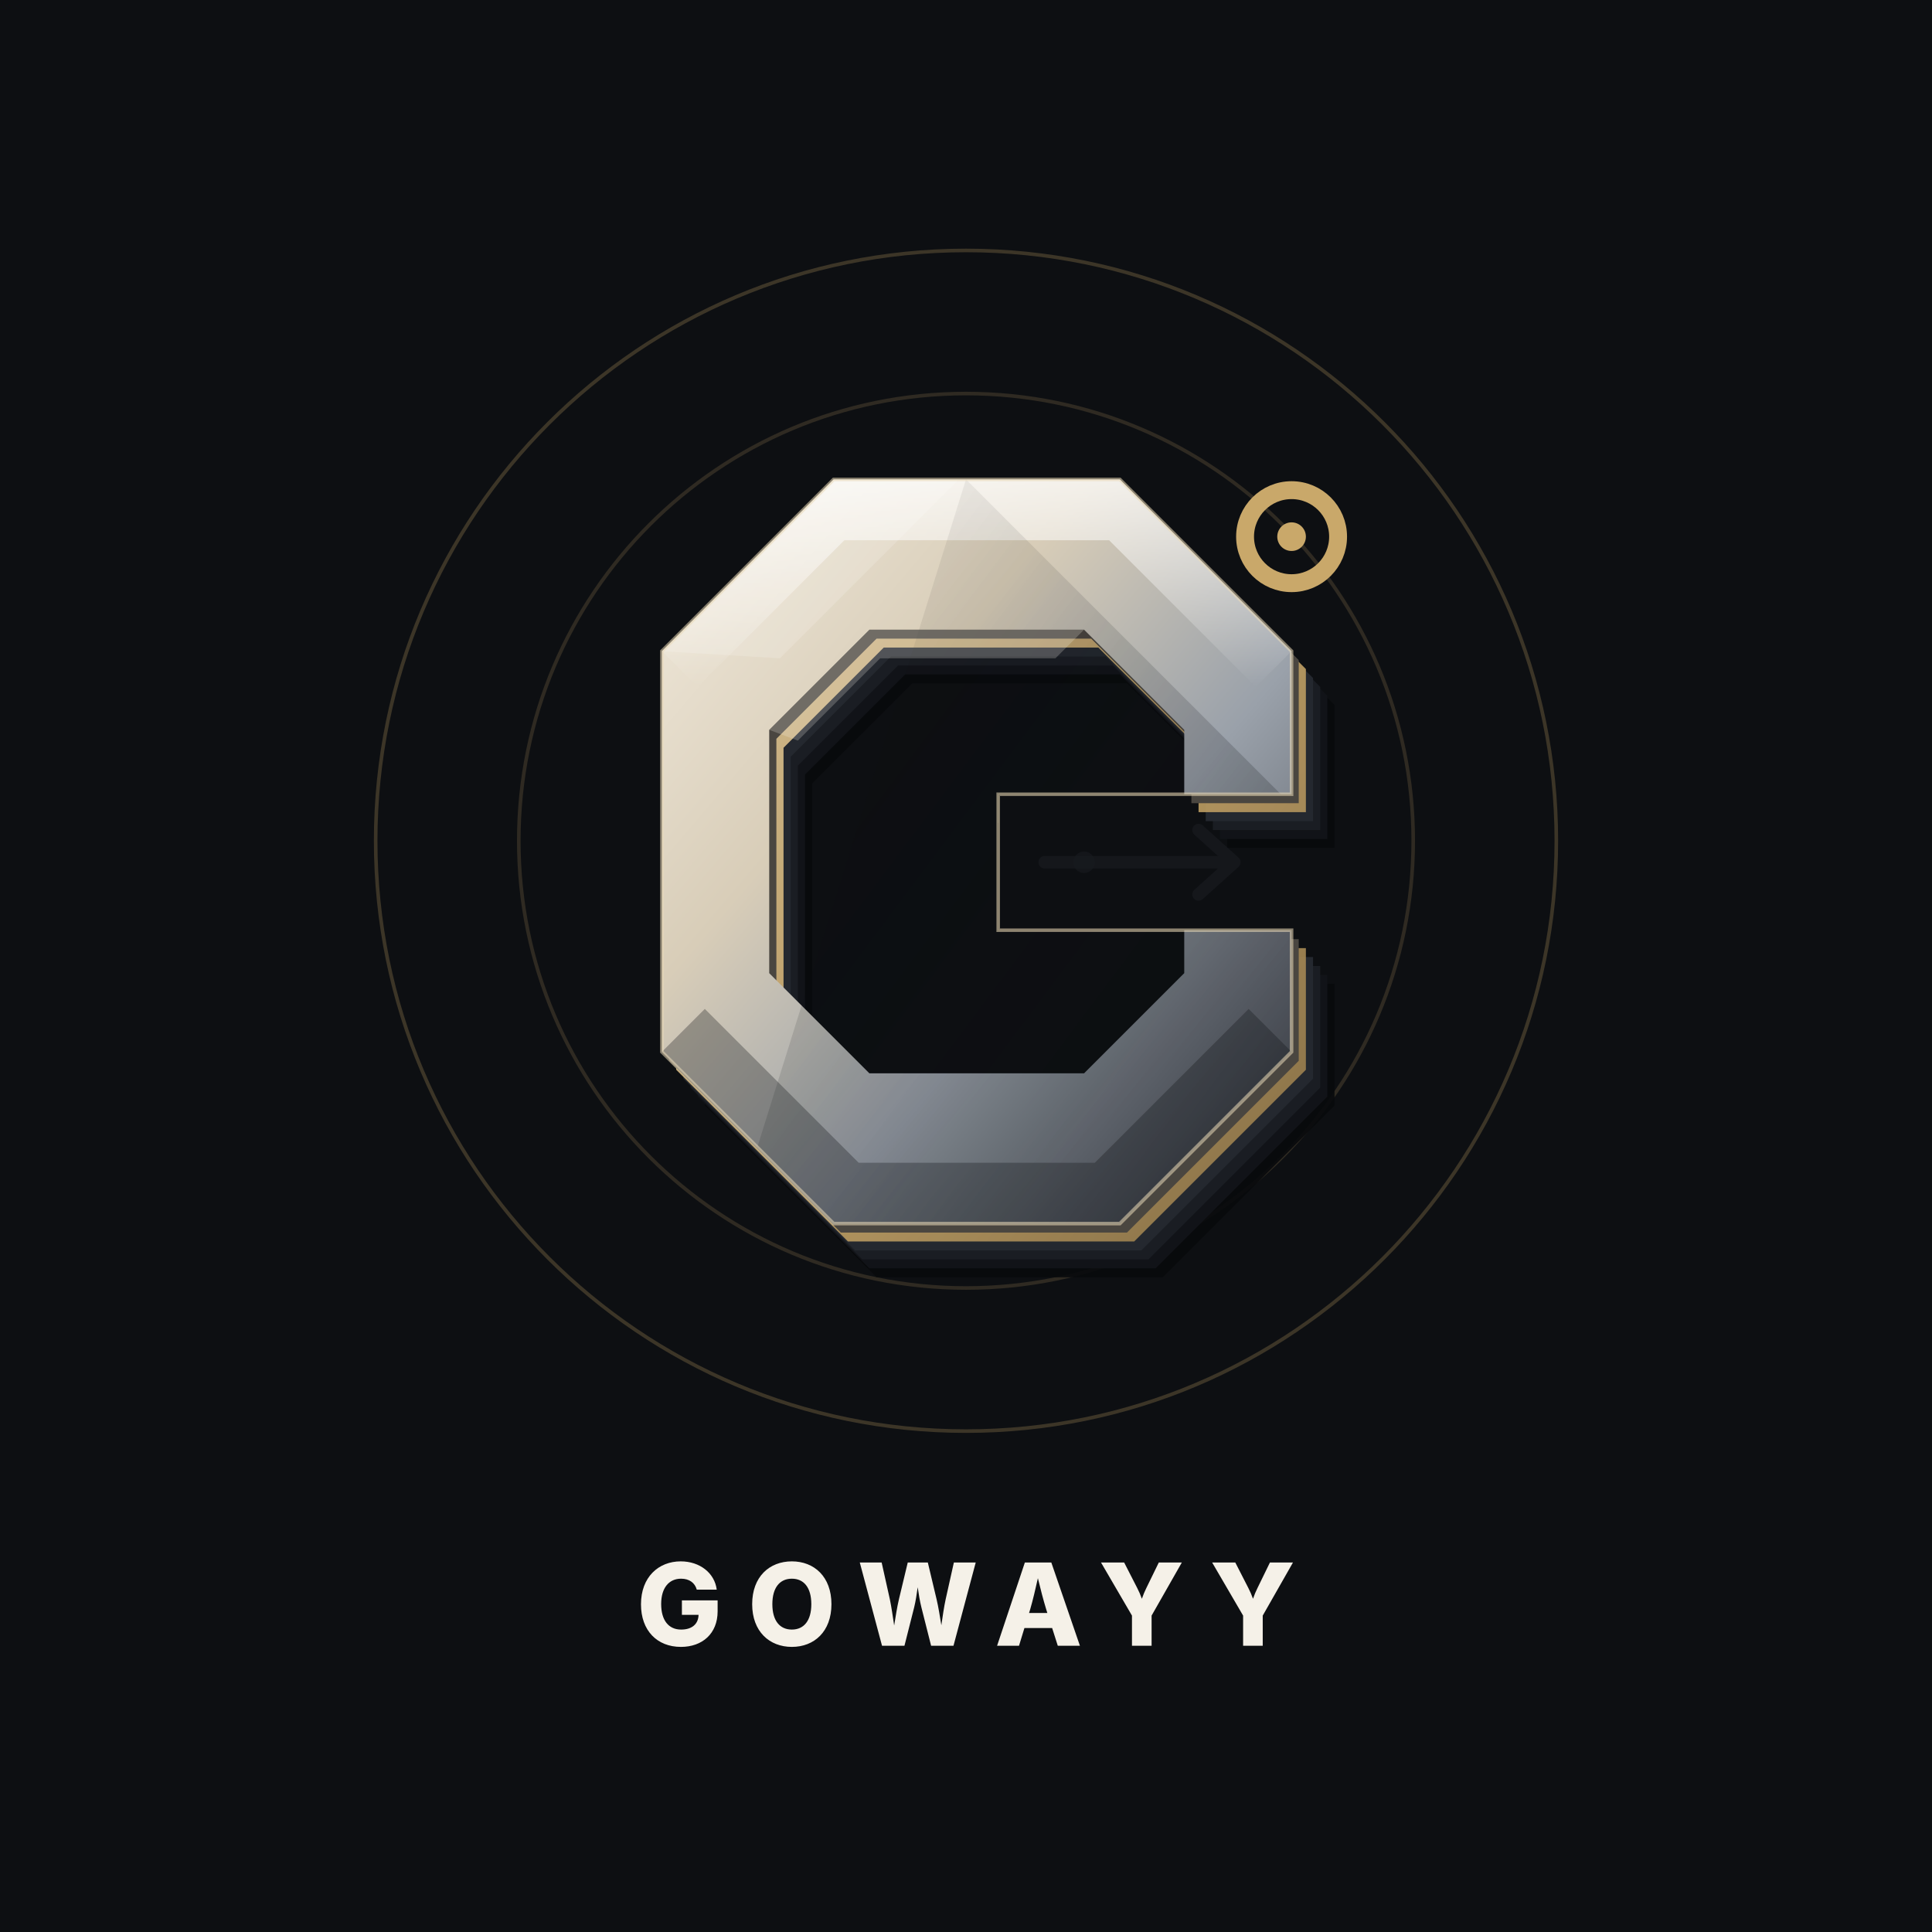
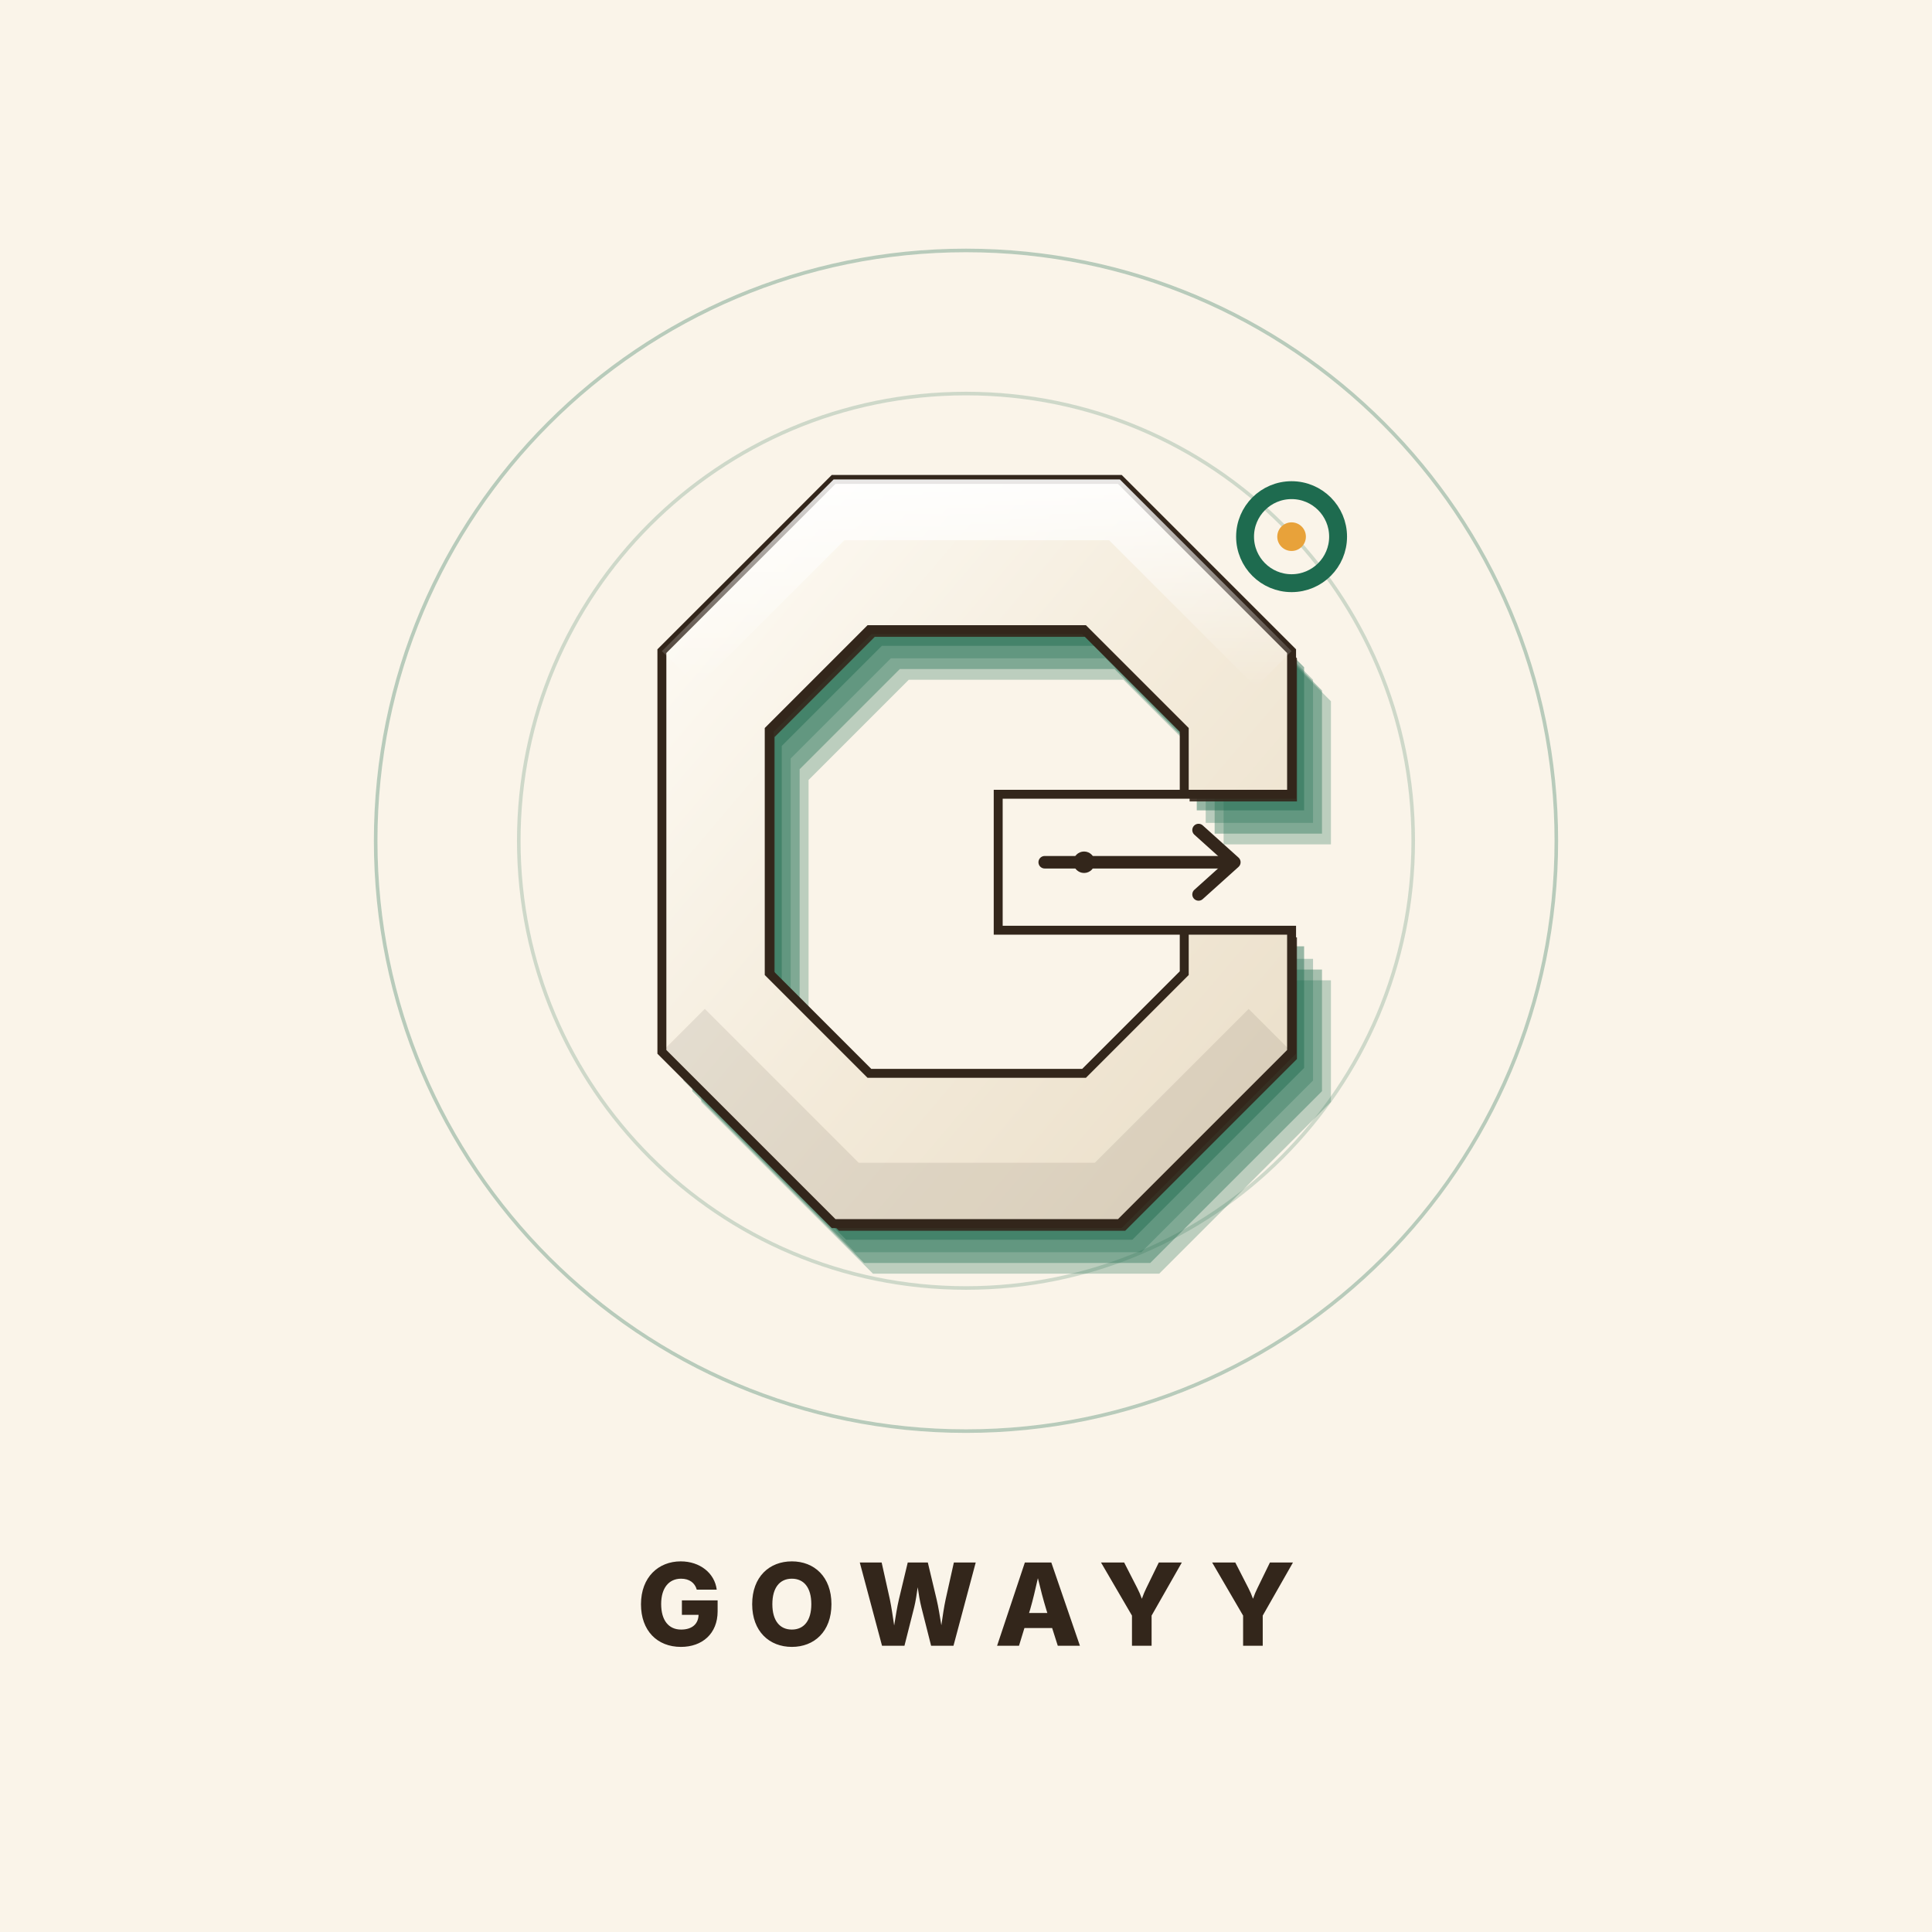
<svg xmlns="http://www.w3.org/2000/svg" viewBox="0 0 1080 1080" role="img" aria-label="GOWAYY splash">
-   <rect width="1080" height="1080" fill="#0D0F12" />
-   <circle cx="540" cy="470" r="330" fill="none" stroke="#C9A86A" stroke-opacity="0.25" stroke-width="2" />
-   <circle cx="540" cy="470" r="250" fill="none" stroke="#C9A86A" stroke-opacity="0.18" stroke-width="2" />
+   <rect width="1080" height="1080" fill="#FAF4E9" />
+   <circle cx="540" cy="470" r="330" fill="none" stroke="#1E6B4F" stroke-opacity="0.30" stroke-width="2" />
+   <circle cx="540" cy="470" r="250" fill="none" stroke="#1E6B4F" stroke-opacity="0.20" stroke-width="2" />
  <g transform="translate(290 220) scale(1.0)">
    <defs>
      <linearGradient id="face" x1="0" y1="0" x2="1" y2="1">
-         <stop offset="0" stop-color="#F3ECDF" />
-         <stop offset="0.34" stop-color="#D8CDB8" />
-         <stop offset="0.62" stop-color="#9AA1AA" />
-         <stop offset="1" stop-color="#3B4049" />
-       </linearGradient>
-       <linearGradient id="metal" x1="0" y1="0" x2="1" y2="1">
-         <stop offset="0" stop-color="#E7D3A9" />
-         <stop offset="0.5" stop-color="#C9A86A" />
-         <stop offset="1" stop-color="#8B7245" />
+         <stop offset="0" stop-color="#FFFDF8" />
+         <stop offset="0.55" stop-color="#F3EAD9" />
+         <stop offset="1" stop-color="#E9DDC7" />
      </linearGradient>
      <linearGradient id="bevel" x1="0" y1="0" x2="0" y2="1">
-         <stop offset="0" stop-color="#FFFFFF" stop-opacity="0.72" />
+         <stop offset="0" stop-color="#FFFFFF" stop-opacity="0.9" />
        <stop offset="1" stop-color="#FFFFFF" stop-opacity="0" />
-       </linearGradient>
-       <linearGradient id="shade" x1="0" y1="0" x2="1" y2="1">
-         <stop offset="0" stop-color="#0B0D10" stop-opacity="0" />
-         <stop offset="1" stop-color="#0B0D10" stop-opacity="0.8" />
      </linearGradient>
      <clipPath id="gclip">
        <path fill-rule="evenodd" d="M176 48 H336 L432 144 V224 H268 V300 H432 V368 L336 464 H176 L80 368 V144 Z M196 132 H316 L372 188 V224 H268 V300 H372 V324 L316 380 H196 L140 324 V188 Z" />
      </clipPath>
    </defs>
    <g>
-       <path fill="#080A0C" fill-rule="evenodd" transform="translate(24 30)" opacity="0.92" d="M176 48 H336 L432 144 V224 H268 V300 H432 V368 L336 464 H176 L80 368 V144 Z M196 132 H316 L372 188 V224 H268 V300 H372 V324 L316 380 H196 L140 324 V188 Z" />
-       <path fill="#111318" fill-rule="evenodd" transform="translate(20 25)" d="M176 48 H336 L432 144 V224 H268 V300 H432 V368 L336 464 H176 L80 368 V144 Z M196 132 H316 L372 188 V224 H268 V300 H372 V324 L316 380 H196 L140 324 V188 Z" />
-       <path fill="#1A1D23" fill-rule="evenodd" transform="translate(16 20)" d="M176 48 H336 L432 144 V224 H268 V300 H432 V368 L336 464 H176 L80 368 V144 Z M196 132 H316 L372 188 V224 H268 V300 H372 V324 L316 380 H196 L140 324 V188 Z" />
-       <path fill="#24282F" fill-rule="evenodd" transform="translate(12 15)" d="M176 48 H336 L432 144 V224 H268 V300 H432 V368 L336 464 H176 L80 368 V144 Z M196 132 H316 L372 188 V224 H268 V300 H372 V324 L316 380 H196 L140 324 V188 Z" />
-       <path fill="url(#metal)" fill-rule="evenodd" transform="translate(8 10)" opacity="0.92" d="M176 48 H336 L432 144 V224 H268 V300 H432 V368 L336 464 H176 L80 368 V144 Z M196 132 H316 L372 188 V224 H268 V300 H372 V324 L316 380 H196 L140 324 V188 Z" />
-       <path fill="#4A4640" fill-rule="evenodd" transform="translate(4 5)" d="M176 48 H336 L432 144 V224 H268 V300 H432 V368 L336 464 H176 L80 368 V144 Z M196 132 H316 L372 188 V224 H268 V300 H372 V324 L316 380 H196 L140 324 V188 Z" />
+       <path fill="#1E6B4F" fill-rule="evenodd" transform="translate(22 28)" opacity="0.28" d="M176 48 H336 L432 144 V224 H268 V300 H432 V368 L336 464 H176 L80 368 V144 Z M196 132 H316 L372 188 V224 H268 V300 H372 V324 L316 380 H196 L140 324 V188 Z" />
+       <path fill="#1E6B4F" fill-rule="evenodd" transform="translate(17 22)" opacity="0.38" d="M176 48 H336 L432 144 V224 H268 V300 H432 V368 L336 464 H176 L80 368 V144 Z M196 132 H316 L372 188 V224 H268 V300 H372 V324 L316 380 H196 L140 324 V188 Z" />
+       <path fill="#1E6B4F" fill-rule="evenodd" transform="translate(12 16)" opacity="0.30" d="M176 48 H336 L432 144 V224 H268 V300 H432 V368 L336 464 H176 L80 368 V144 Z M196 132 H316 L372 188 V224 H268 V300 H372 V324 L316 380 H196 L140 324 V188 Z" />
+       <path fill="#1E6B4F" fill-rule="evenodd" transform="translate(7 9)" opacity="0.45" d="M176 48 H336 L432 144 V224 H268 V300 H432 V368 L336 464 H176 L80 368 V144 Z M196 132 H316 L372 188 V224 H268 V300 H372 V324 L316 380 H196 L140 324 V188 Z" />
+       <path fill="#33261B" fill-rule="evenodd" transform="translate(3 4)" opacity="0.9" d="M176 48 H336 L432 144 V224 H268 V300 H432 V368 L336 464 H176 L80 368 V144 Z M196 132 H316 L372 188 V224 H268 V300 H372 V324 L316 380 H196 L140 324 V188 Z" />
    </g>
-     <path fill="url(#face)" fill-rule="evenodd" d="M176 48 H336 L432 144 V224 H268 V300 H432 V368 L336 464 H176 L80 368 V144 Z M196 132 H316 L372 188 V224 H268 V300 H372 V324 L316 380 H196 L140 324 V188 Z" />
+     <path fill="url(#face)" fill-rule="evenodd" stroke="#33261B" stroke-width="5" d="M176 48 H336 L432 144 V224 H268 V300 H432 V368 L336 464 H176 L80 368 V144 Z M196 132 H316 L372 188 V224 H268 V300 H372 V324 L316 380 H196 L140 324 V188 Z" />
    <g clip-path="url(#gclip)">
      <path fill="url(#bevel)" d="M80 144 L176 48 L336 48 L432 144 L412 164 L330 82 L182 82 L100 164 Z" />
-       <path fill="#FFFFFF" opacity="0.16" d="M80 144 L176 48 L246 48 L146 148 Z" />
-       <path fill="#0B0D10" opacity="0.30" d="M432 368 L336 464 L176 464 L80 368 L104 344 L190 430 L322 430 L408 344 Z" />
-       <path fill="url(#shade)" d="M250 48 L432 230 L432 368 L336 464 L120 464 Z" opacity="0.36" />
-       <path fill="#F7F2E8" opacity="0.22" d="M140 188 L196 132 L316 132 L300 148 L202 148 L156 194 Z" />
-       <path fill="#C9A86A" opacity="0.85" d="M268 224 H432 V300 H268 Z" />
-       <path fill="#E7D3A9" opacity="0.55" d="M268 224 H432 V240 H268 Z" />
-       <path fill="#6B5636" opacity="0.55" d="M268 288 H432 V300 H268 Z" />
+       <path fill="#33261B" opacity="0.10" d="M432 368 L336 464 L176 464 L80 368 L104 344 L190 430 L322 430 L408 344 Z" />
+       <path fill="#1E6B4F" d="M268 224 H432 V300 H268 Z" />
+       <path fill="#1E6B4F" d="M268 224 H432 V240 H268 Z" />
+       <path fill="#1E6B4F" d="M268 288 H432 V300 H268 Z" />
    </g>
-     <g fill="none" stroke="#17191E" stroke-width="7" stroke-linecap="round" stroke-linejoin="round" opacity="0.78">
+     <g fill="none" stroke="#33261B" stroke-width="7" stroke-linecap="round" stroke-linejoin="round">
      <path d="M294 262 H398" />
      <path d="M380 244 L400 262 L380 280" />
    </g>
-     <circle cx="316" cy="262" r="6" fill="#17191E" opacity="0.7" />
-     <path fill="none" stroke="#E8D8B6" stroke-opacity="0.55" stroke-width="2" fill-rule="evenodd" d="M176 48 H336 L432 144 V224 H268 V300 H432 V368 L336 464 H176 L80 368 V144 Z" />
+     <circle cx="316" cy="262" r="6" fill="#33261B" />
    <g>
-       <circle cx="432" cy="80" r="26" fill="none" stroke="#C9A86A" stroke-width="10" />
-       <circle cx="432" cy="80" r="8" fill="#C9A86A" />
+       <circle cx="432" cy="80" r="26" fill="none" stroke="#1E6B4F" stroke-width="10" />
+       <circle cx="432" cy="80" r="8" fill="#E8A23A" />
    </g>
  </g>
-   <text x="540" y="920" text-anchor="middle" font-family="'GOWAYY Display','Manrope','Inter','Segoe UI',system-ui,sans-serif" font-size="64" font-weight="800" letter-spacing="14" fill="#F5F1E8">GOWAYY</text>
+   <text x="540" y="920" text-anchor="middle" font-family="'GOWAYY Display','Manrope','Inter','Segoe UI',system-ui,sans-serif" font-size="64" font-weight="800" letter-spacing="14" fill="#33261B">GOWAYY</text>
</svg>
